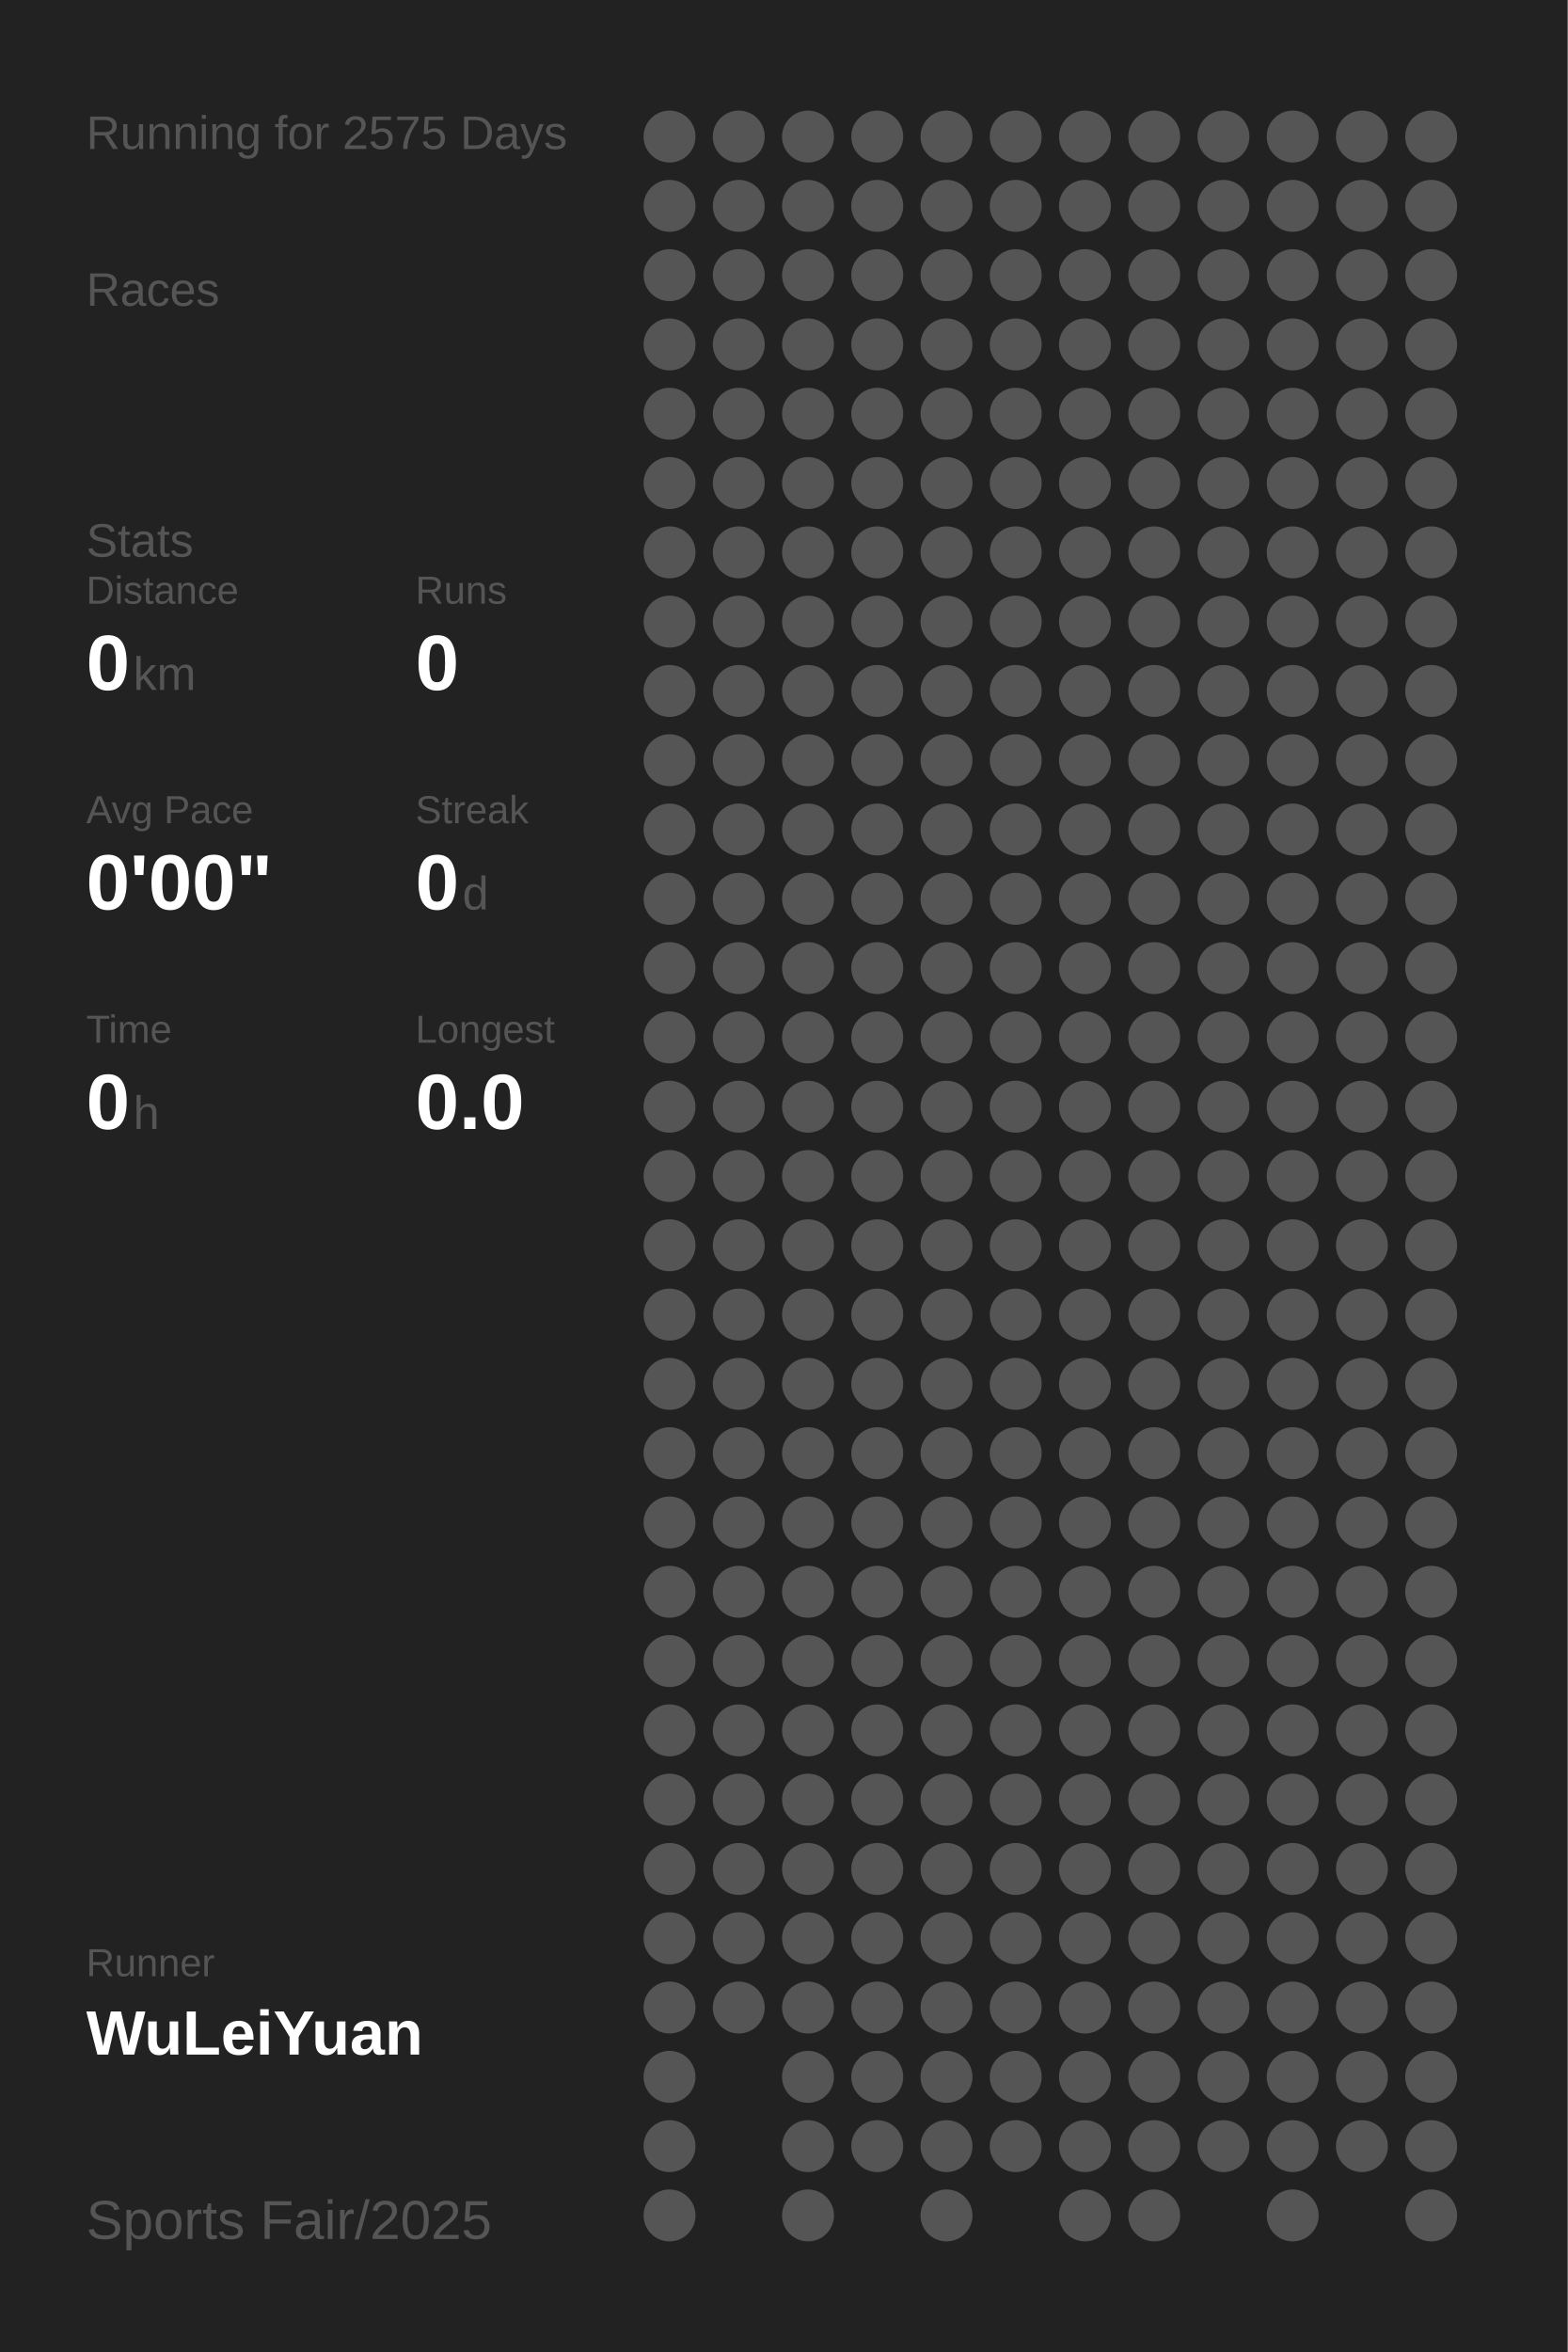
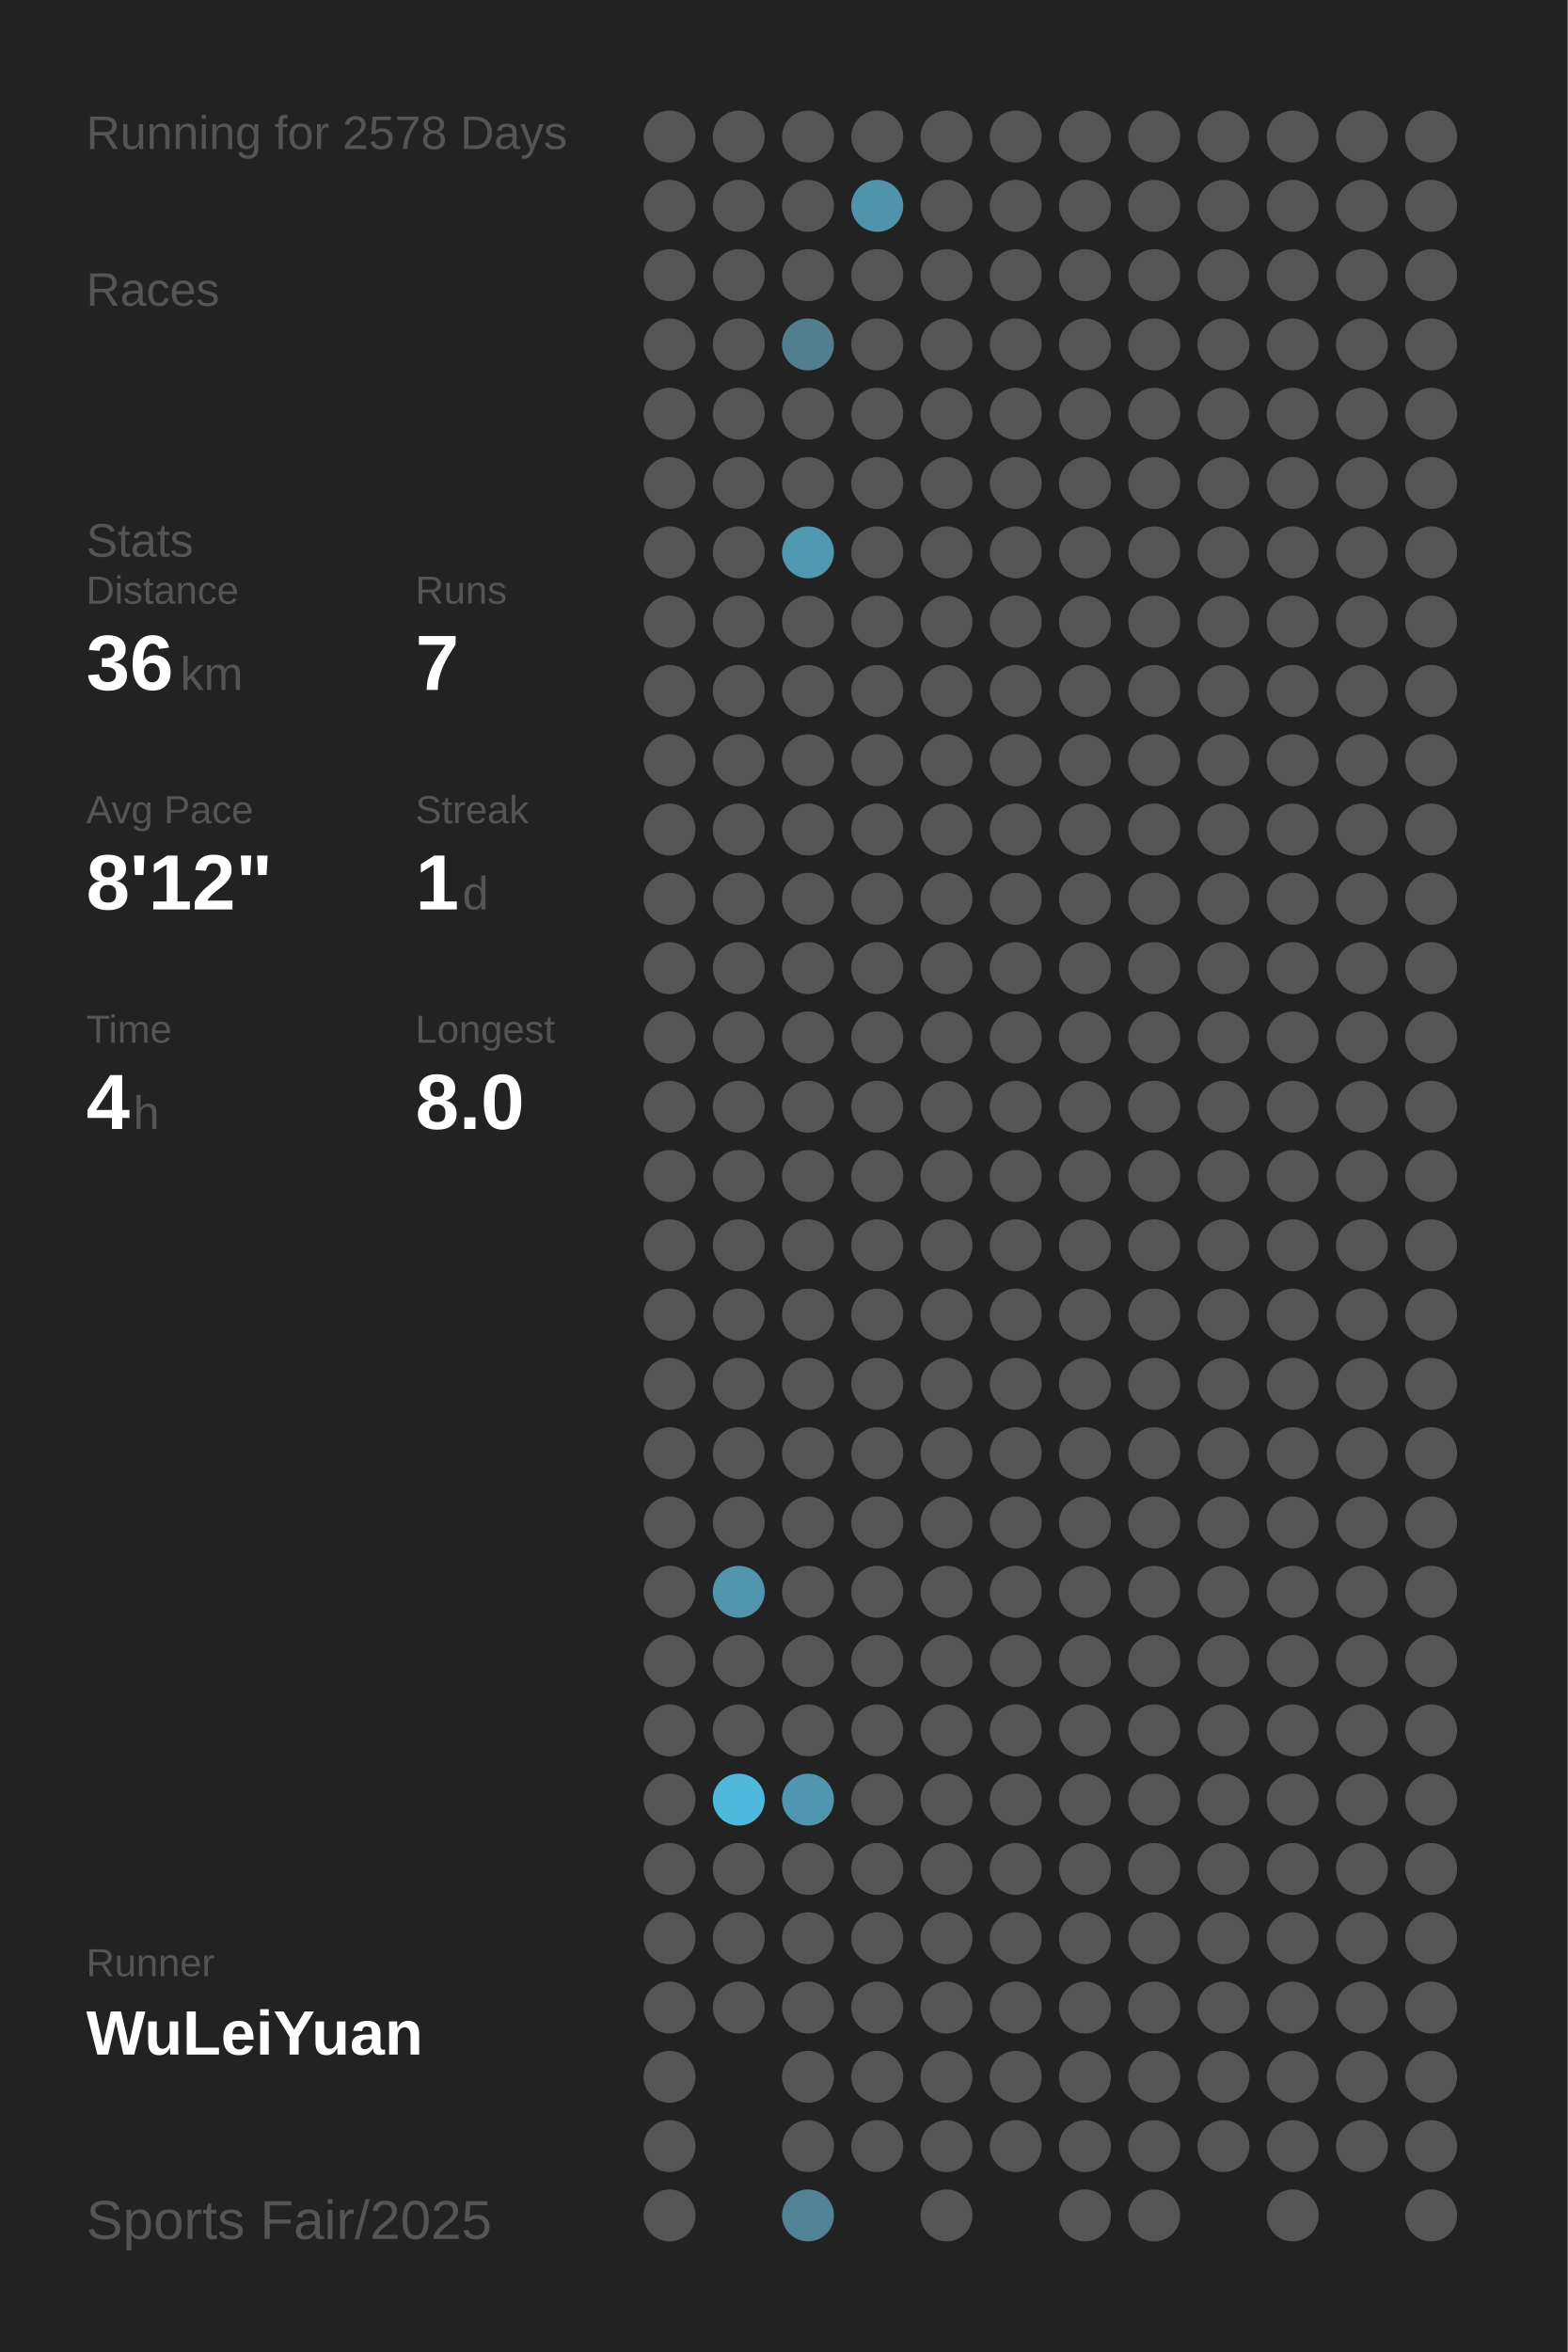
<svg xmlns="http://www.w3.org/2000/svg" baseProfile="full" height="300mm" version="1.1" viewBox="0,0,200,300" width="200mm">
  <defs />
  <rect fill="#222222" height="300" width="200" x="0" y="0" />
-   <text fill="#555555" style="font-size:6px; font-family:Arial;" x="11" y="19">Running for 2575 Days</text>
+   <text fill="#555555" style="font-size:6px; font-family:Arial;" x="11" y="19">Running for 2578 Days</text>
  <text fill="#555555" style="font-size:6px; font-family:Arial;" x="11" y="39">Races</text>
  <text fill="#555555" style="font-size:6px; font-family:Arial;" x="11" y="71">Stats</text>
  <text fill="#555555" style="font-size:5px; font-family:Arial;" x="11" y="77">Distance</text>
-   <text fill="#FFFFFF" style="font-size:10px; font-family:Arial; font-weight:bold;" x="11" y="88">0</text>
-   <text fill="#555555" style="font-size:6px; font-family:Arial;" x="17" y="88">km</text>
+   <text fill="#FFFFFF" style="font-size:10px; font-family:Arial; font-weight:bold;" x="11" y="88">36</text>
+   <text fill="#555555" style="font-size:6px; font-family:Arial;" x="23" y="88">km</text>
  <text fill="#555555" style="font-size:5px; font-family:Arial;" x="53" y="77">Runs</text>
-   <text fill="#FFFFFF" style="font-size:10px; font-family:Arial; font-weight:bold;" x="53" y="88">0</text>
+   <text fill="#FFFFFF" style="font-size:10px; font-family:Arial; font-weight:bold;" x="53" y="88">7</text>
  <text fill="#555555" style="font-size:5px; font-family:Arial;" x="11" y="105">Avg Pace</text>
-   <text fill="#FFFFFF" style="font-size:10px; font-family:Arial; font-weight:bold;" x="11" y="116">0'00"</text>
+   <text fill="#FFFFFF" style="font-size:10px; font-family:Arial; font-weight:bold;" x="11" y="116">8'12"</text>
  <text fill="#555555" style="font-size:5px; font-family:Arial;" x="53" y="105">Streak</text>
-   <text fill="#FFFFFF" style="font-size:10px; font-family:Arial; font-weight:bold;" x="53" y="116">0</text>
+   <text fill="#FFFFFF" style="font-size:10px; font-family:Arial; font-weight:bold;" x="53" y="116">1</text>
  <text fill="#555555" style="font-size:6px; font-family:Arial;" x="59" y="116">d</text>
  <text fill="#555555" style="font-size:5px; font-family:Arial;" x="11" y="133">Time</text>
-   <text fill="#FFFFFF" style="font-size:10px; font-family:Arial; font-weight:bold;" x="11" y="144">0</text>
+   <text fill="#FFFFFF" style="font-size:10px; font-family:Arial; font-weight:bold;" x="11" y="144">4</text>
  <text fill="#555555" style="font-size:6px; font-family:Arial;" x="17" y="144">h</text>
  <text fill="#555555" style="font-size:5px; font-family:Arial;" x="53" y="133">Longest</text>
-   <text fill="#FFFFFF" style="font-size:10px; font-family:Arial; font-weight:bold;" x="53" y="144">0.0</text>
+   <text fill="#FFFFFF" style="font-size:10px; font-family:Arial; font-weight:bold;" x="53" y="144">8.0</text>
  <text fill="#555555" style="font-size:5px; font-family:Arial;" x="11" y="252.065">Runner</text>
  <text fill="#FFFFFF" style="font-size:8px; font-family:Arial; font-weight:bold;" x="11" y="262.065">WuLeiYuan</text>
  <text fill="#555555" style="font-size:7px; font-family:Arial;" x="11" y="285.581">Sports Fair/2025</text>
  <circle cx="85.417" cy="17.419" fill="#555555" r="3.312" />
  <circle cx="85.417" cy="26.258" fill="#555555" r="3.312" />
  <circle cx="85.417" cy="35.097" fill="#555555" r="3.312" />
  <circle cx="85.417" cy="43.935" fill="#555555" r="3.312" />
  <circle cx="85.417" cy="52.774" fill="#555555" r="3.312" />
  <circle cx="85.417" cy="61.613" fill="#555555" r="3.312" />
  <circle cx="85.417" cy="70.452" fill="#555555" r="3.312" />
  <circle cx="85.417" cy="79.29" fill="#555555" r="3.312" />
  <circle cx="85.417" cy="88.129" fill="#555555" r="3.312" />
  <circle cx="85.417" cy="96.968" fill="#555555" r="3.312" />
  <circle cx="85.417" cy="105.806" fill="#555555" r="3.312" />
  <circle cx="85.417" cy="114.645" fill="#555555" r="3.312" />
  <circle cx="85.417" cy="123.484" fill="#555555" r="3.312" />
  <circle cx="85.417" cy="132.323" fill="#555555" r="3.312" />
  <circle cx="85.417" cy="141.161" fill="#555555" r="3.312" />
  <circle cx="85.417" cy="150" fill="#555555" r="3.312" />
  <circle cx="85.417" cy="158.839" fill="#555555" r="3.312" />
  <circle cx="85.417" cy="167.677" fill="#555555" r="3.312" />
  <circle cx="85.417" cy="176.516" fill="#555555" r="3.312" />
  <circle cx="85.417" cy="185.355" fill="#555555" r="3.312" />
  <circle cx="85.417" cy="194.194" fill="#555555" r="3.312" />
  <circle cx="85.417" cy="203.032" fill="#555555" r="3.312" />
  <circle cx="85.417" cy="211.871" fill="#555555" r="3.312" />
  <circle cx="85.417" cy="220.71" fill="#555555" r="3.312" />
  <circle cx="85.417" cy="229.548" fill="#555555" r="3.312" />
  <circle cx="85.417" cy="238.387" fill="#555555" r="3.312" />
  <circle cx="85.417" cy="247.226" fill="#555555" r="3.312" />
  <circle cx="85.417" cy="256.065" fill="#555555" r="3.312" />
  <circle cx="85.417" cy="264.903" fill="#555555" r="3.312" />
  <circle cx="85.417" cy="273.742" fill="#555555" r="3.312" />
  <circle cx="85.417" cy="282.581" fill="#555555" r="3.312" />
  <circle cx="94.25" cy="17.419" fill="#555555" r="3.312" />
  <circle cx="94.25" cy="26.258" fill="#555555" r="3.312" />
  <circle cx="94.25" cy="35.097" fill="#555555" r="3.312" />
  <circle cx="94.25" cy="43.935" fill="#555555" r="3.312" />
  <circle cx="94.25" cy="52.774" fill="#555555" r="3.312" />
  <circle cx="94.25" cy="61.613" fill="#555555" r="3.312" />
  <circle cx="94.25" cy="70.452" fill="#555555" r="3.312" />
  <circle cx="94.25" cy="79.29" fill="#555555" r="3.312" />
  <circle cx="94.25" cy="88.129" fill="#555555" r="3.312" />
  <circle cx="94.25" cy="96.968" fill="#555555" r="3.312" />
  <circle cx="94.25" cy="105.806" fill="#555555" r="3.312" />
  <circle cx="94.25" cy="114.645" fill="#555555" r="3.312" />
  <circle cx="94.25" cy="123.484" fill="#555555" r="3.312" />
  <circle cx="94.25" cy="132.323" fill="#555555" r="3.312" />
  <circle cx="94.25" cy="141.161" fill="#555555" r="3.312" />
  <circle cx="94.25" cy="150" fill="#555555" r="3.312" />
  <circle cx="94.25" cy="158.839" fill="#555555" r="3.312" />
  <circle cx="94.25" cy="167.677" fill="#555555" r="3.312" />
  <circle cx="94.25" cy="176.516" fill="#555555" r="3.312" />
  <circle cx="94.25" cy="185.355" fill="#555555" r="3.312" />
  <circle cx="94.25" cy="194.194" fill="#555555" r="3.312" />
-   <circle cx="94.25" cy="203.032" fill="#555555" r="3.312" />
+   <circle cx="94.25" cy="203.032" fill="#5095ac" r="3.312" />
  <circle cx="94.25" cy="211.871" fill="#555555" r="3.312" />
  <circle cx="94.25" cy="220.71" fill="#555555" r="3.312" />
-   <circle cx="94.25" cy="229.548" fill="#555555" r="3.312" />
+   <circle cx="94.25" cy="229.548" fill="#4eb9dd" r="3.312" />
  <circle cx="94.25" cy="238.387" fill="#555555" r="3.312" />
  <circle cx="94.25" cy="247.226" fill="#555555" r="3.312" />
  <circle cx="94.25" cy="256.065" fill="#555555" r="3.312" />
  <circle cx="103.083" cy="17.419" fill="#555555" r="3.312" />
  <circle cx="103.083" cy="26.258" fill="#555555" r="3.312" />
  <circle cx="103.083" cy="35.097" fill="#555555" r="3.312" />
-   <circle cx="103.083" cy="43.935" fill="#555555" r="3.312" />
+   <circle cx="103.083" cy="43.935" fill="#527f8e" r="3.312" />
  <circle cx="103.083" cy="52.774" fill="#555555" r="3.312" />
  <circle cx="103.083" cy="61.613" fill="#555555" r="3.312" />
-   <circle cx="103.083" cy="70.452" fill="#555555" r="3.312" />
+   <circle cx="103.083" cy="70.452" fill="#5098b0" r="3.312" />
  <circle cx="103.083" cy="79.29" fill="#555555" r="3.312" />
  <circle cx="103.083" cy="88.129" fill="#555555" r="3.312" />
  <circle cx="103.083" cy="96.968" fill="#555555" r="3.312" />
  <circle cx="103.083" cy="105.806" fill="#555555" r="3.312" />
  <circle cx="103.083" cy="114.645" fill="#555555" r="3.312" />
  <circle cx="103.083" cy="123.484" fill="#555555" r="3.312" />
  <circle cx="103.083" cy="132.323" fill="#555555" r="3.312" />
  <circle cx="103.083" cy="141.161" fill="#555555" r="3.312" />
  <circle cx="103.083" cy="150" fill="#555555" r="3.312" />
  <circle cx="103.083" cy="158.839" fill="#555555" r="3.312" />
  <circle cx="103.083" cy="167.677" fill="#555555" r="3.312" />
  <circle cx="103.083" cy="176.516" fill="#555555" r="3.312" />
  <circle cx="103.083" cy="185.355" fill="#555555" r="3.312" />
  <circle cx="103.083" cy="194.194" fill="#555555" r="3.312" />
  <circle cx="103.083" cy="203.032" fill="#555555" r="3.312" />
  <circle cx="103.083" cy="211.871" fill="#555555" r="3.312" />
  <circle cx="103.083" cy="220.71" fill="#555555" r="3.312" />
-   <circle cx="103.083" cy="229.548" fill="#555555" r="3.312" />
+   <circle cx="103.083" cy="229.548" fill="#5096ae" r="3.312" />
  <circle cx="103.083" cy="238.387" fill="#555555" r="3.312" />
  <circle cx="103.083" cy="247.226" fill="#555555" r="3.312" />
  <circle cx="103.083" cy="256.065" fill="#555555" r="3.312" />
  <circle cx="103.083" cy="264.903" fill="#555555" r="3.312" />
  <circle cx="103.083" cy="273.742" fill="#555555" r="3.312" />
-   <circle cx="103.083" cy="282.581" fill="#555555" r="3.312" />
+   <circle cx="103.083" cy="282.581" fill="#528394" r="3.312" />
  <circle cx="111.917" cy="17.419" fill="#555555" r="3.312" />
-   <circle cx="111.917" cy="26.258" fill="#555555" r="3.312" />
+   <circle cx="111.917" cy="26.258" fill="#5094ab" r="3.312" />
  <circle cx="111.917" cy="35.097" fill="#555555" r="3.312" />
  <circle cx="111.917" cy="43.935" fill="#555555" r="3.312" />
  <circle cx="111.917" cy="52.774" fill="#555555" r="3.312" />
  <circle cx="111.917" cy="61.613" fill="#555555" r="3.312" />
  <circle cx="111.917" cy="70.452" fill="#555555" r="3.312" />
  <circle cx="111.917" cy="79.29" fill="#555555" r="3.312" />
  <circle cx="111.917" cy="88.129" fill="#555555" r="3.312" />
  <circle cx="111.917" cy="96.968" fill="#555555" r="3.312" />
  <circle cx="111.917" cy="105.806" fill="#555555" r="3.312" />
  <circle cx="111.917" cy="114.645" fill="#555555" r="3.312" />
  <circle cx="111.917" cy="123.484" fill="#555555" r="3.312" />
  <circle cx="111.917" cy="132.323" fill="#555555" r="3.312" />
  <circle cx="111.917" cy="141.161" fill="#555555" r="3.312" />
  <circle cx="111.917" cy="150" fill="#555555" r="3.312" />
  <circle cx="111.917" cy="158.839" fill="#555555" r="3.312" />
  <circle cx="111.917" cy="167.677" fill="#555555" r="3.312" />
  <circle cx="111.917" cy="176.516" fill="#555555" r="3.312" />
  <circle cx="111.917" cy="185.355" fill="#555555" r="3.312" />
  <circle cx="111.917" cy="194.194" fill="#555555" r="3.312" />
  <circle cx="111.917" cy="203.032" fill="#555555" r="3.312" />
  <circle cx="111.917" cy="211.871" fill="#555555" r="3.312" />
  <circle cx="111.917" cy="220.71" fill="#555555" r="3.312" />
  <circle cx="111.917" cy="229.548" fill="#555555" r="3.312" />
  <circle cx="111.917" cy="238.387" fill="#555555" r="3.312" />
  <circle cx="111.917" cy="247.226" fill="#555555" r="3.312" />
  <circle cx="111.917" cy="256.065" fill="#555555" r="3.312" />
  <circle cx="111.917" cy="264.903" fill="#555555" r="3.312" />
  <circle cx="111.917" cy="273.742" fill="#555555" r="3.312" />
  <circle cx="120.75" cy="17.419" fill="#555555" r="3.312" />
  <circle cx="120.75" cy="26.258" fill="#555555" r="3.312" />
  <circle cx="120.75" cy="35.097" fill="#555555" r="3.312" />
  <circle cx="120.75" cy="43.935" fill="#555555" r="3.312" />
  <circle cx="120.75" cy="52.774" fill="#555555" r="3.312" />
  <circle cx="120.75" cy="61.613" fill="#555555" r="3.312" />
  <circle cx="120.75" cy="70.452" fill="#555555" r="3.312" />
  <circle cx="120.75" cy="79.29" fill="#555555" r="3.312" />
  <circle cx="120.75" cy="88.129" fill="#555555" r="3.312" />
  <circle cx="120.75" cy="96.968" fill="#555555" r="3.312" />
  <circle cx="120.75" cy="105.806" fill="#555555" r="3.312" />
  <circle cx="120.75" cy="114.645" fill="#555555" r="3.312" />
  <circle cx="120.75" cy="123.484" fill="#555555" r="3.312" />
  <circle cx="120.75" cy="132.323" fill="#555555" r="3.312" />
  <circle cx="120.75" cy="141.161" fill="#555555" r="3.312" />
  <circle cx="120.75" cy="150" fill="#555555" r="3.312" />
  <circle cx="120.75" cy="158.839" fill="#555555" r="3.312" />
  <circle cx="120.75" cy="167.677" fill="#555555" r="3.312" />
  <circle cx="120.75" cy="176.516" fill="#555555" r="3.312" />
  <circle cx="120.75" cy="185.355" fill="#555555" r="3.312" />
  <circle cx="120.75" cy="194.194" fill="#555555" r="3.312" />
  <circle cx="120.75" cy="203.032" fill="#555555" r="3.312" />
  <circle cx="120.75" cy="211.871" fill="#555555" r="3.312" />
  <circle cx="120.75" cy="220.71" fill="#555555" r="3.312" />
  <circle cx="120.75" cy="229.548" fill="#555555" r="3.312" />
  <circle cx="120.75" cy="238.387" fill="#555555" r="3.312" />
  <circle cx="120.75" cy="247.226" fill="#555555" r="3.312" />
  <circle cx="120.75" cy="256.065" fill="#555555" r="3.312" />
  <circle cx="120.75" cy="264.903" fill="#555555" r="3.312" />
  <circle cx="120.75" cy="273.742" fill="#555555" r="3.312" />
  <circle cx="120.75" cy="282.581" fill="#555555" r="3.312" />
  <circle cx="129.583" cy="17.419" fill="#555555" r="3.312" />
  <circle cx="129.583" cy="26.258" fill="#555555" r="3.312" />
  <circle cx="129.583" cy="35.097" fill="#555555" r="3.312" />
  <circle cx="129.583" cy="43.935" fill="#555555" r="3.312" />
  <circle cx="129.583" cy="52.774" fill="#555555" r="3.312" />
  <circle cx="129.583" cy="61.613" fill="#555555" r="3.312" />
  <circle cx="129.583" cy="70.452" fill="#555555" r="3.312" />
  <circle cx="129.583" cy="79.29" fill="#555555" r="3.312" />
  <circle cx="129.583" cy="88.129" fill="#555555" r="3.312" />
  <circle cx="129.583" cy="96.968" fill="#555555" r="3.312" />
  <circle cx="129.583" cy="105.806" fill="#555555" r="3.312" />
  <circle cx="129.583" cy="114.645" fill="#555555" r="3.312" />
  <circle cx="129.583" cy="123.484" fill="#555555" r="3.312" />
  <circle cx="129.583" cy="132.323" fill="#555555" r="3.312" />
  <circle cx="129.583" cy="141.161" fill="#555555" r="3.312" />
  <circle cx="129.583" cy="150" fill="#555555" r="3.312" />
  <circle cx="129.583" cy="158.839" fill="#555555" r="3.312" />
  <circle cx="129.583" cy="167.677" fill="#555555" r="3.312" />
  <circle cx="129.583" cy="176.516" fill="#555555" r="3.312" />
  <circle cx="129.583" cy="185.355" fill="#555555" r="3.312" />
  <circle cx="129.583" cy="194.194" fill="#555555" r="3.312" />
  <circle cx="129.583" cy="203.032" fill="#555555" r="3.312" />
  <circle cx="129.583" cy="211.871" fill="#555555" r="3.312" />
  <circle cx="129.583" cy="220.71" fill="#555555" r="3.312" />
  <circle cx="129.583" cy="229.548" fill="#555555" r="3.312" />
  <circle cx="129.583" cy="238.387" fill="#555555" r="3.312" />
  <circle cx="129.583" cy="247.226" fill="#555555" r="3.312" />
  <circle cx="129.583" cy="256.065" fill="#555555" r="3.312" />
  <circle cx="129.583" cy="264.903" fill="#555555" r="3.312" />
  <circle cx="129.583" cy="273.742" fill="#555555" r="3.312" />
  <circle cx="138.417" cy="17.419" fill="#555555" r="3.312" />
  <circle cx="138.417" cy="26.258" fill="#555555" r="3.312" />
  <circle cx="138.417" cy="35.097" fill="#555555" r="3.312" />
  <circle cx="138.417" cy="43.935" fill="#555555" r="3.312" />
  <circle cx="138.417" cy="52.774" fill="#555555" r="3.312" />
  <circle cx="138.417" cy="61.613" fill="#555555" r="3.312" />
  <circle cx="138.417" cy="70.452" fill="#555555" r="3.312" />
  <circle cx="138.417" cy="79.29" fill="#555555" r="3.312" />
  <circle cx="138.417" cy="88.129" fill="#555555" r="3.312" />
  <circle cx="138.417" cy="96.968" fill="#555555" r="3.312" />
  <circle cx="138.417" cy="105.806" fill="#555555" r="3.312" />
  <circle cx="138.417" cy="114.645" fill="#555555" r="3.312" />
  <circle cx="138.417" cy="123.484" fill="#555555" r="3.312" />
  <circle cx="138.417" cy="132.323" fill="#555555" r="3.312" />
  <circle cx="138.417" cy="141.161" fill="#555555" r="3.312" />
  <circle cx="138.417" cy="150" fill="#555555" r="3.312" />
  <circle cx="138.417" cy="158.839" fill="#555555" r="3.312" />
  <circle cx="138.417" cy="167.677" fill="#555555" r="3.312" />
  <circle cx="138.417" cy="176.516" fill="#555555" r="3.312" />
  <circle cx="138.417" cy="185.355" fill="#555555" r="3.312" />
  <circle cx="138.417" cy="194.194" fill="#555555" r="3.312" />
  <circle cx="138.417" cy="203.032" fill="#555555" r="3.312" />
  <circle cx="138.417" cy="211.871" fill="#555555" r="3.312" />
  <circle cx="138.417" cy="220.71" fill="#555555" r="3.312" />
  <circle cx="138.417" cy="229.548" fill="#555555" r="3.312" />
  <circle cx="138.417" cy="238.387" fill="#555555" r="3.312" />
  <circle cx="138.417" cy="247.226" fill="#555555" r="3.312" />
  <circle cx="138.417" cy="256.065" fill="#555555" r="3.312" />
  <circle cx="138.417" cy="264.903" fill="#555555" r="3.312" />
  <circle cx="138.417" cy="273.742" fill="#555555" r="3.312" />
  <circle cx="138.417" cy="282.581" fill="#555555" r="3.312" />
  <circle cx="147.25" cy="17.419" fill="#555555" r="3.312" />
  <circle cx="147.25" cy="26.258" fill="#555555" r="3.312" />
  <circle cx="147.25" cy="35.097" fill="#555555" r="3.312" />
  <circle cx="147.25" cy="43.935" fill="#555555" r="3.312" />
  <circle cx="147.25" cy="52.774" fill="#555555" r="3.312" />
  <circle cx="147.25" cy="61.613" fill="#555555" r="3.312" />
  <circle cx="147.25" cy="70.452" fill="#555555" r="3.312" />
  <circle cx="147.25" cy="79.29" fill="#555555" r="3.312" />
  <circle cx="147.25" cy="88.129" fill="#555555" r="3.312" />
  <circle cx="147.25" cy="96.968" fill="#555555" r="3.312" />
  <circle cx="147.25" cy="105.806" fill="#555555" r="3.312" />
  <circle cx="147.25" cy="114.645" fill="#555555" r="3.312" />
  <circle cx="147.25" cy="123.484" fill="#555555" r="3.312" />
  <circle cx="147.25" cy="132.323" fill="#555555" r="3.312" />
  <circle cx="147.25" cy="141.161" fill="#555555" r="3.312" />
  <circle cx="147.25" cy="150" fill="#555555" r="3.312" />
  <circle cx="147.25" cy="158.839" fill="#555555" r="3.312" />
  <circle cx="147.25" cy="167.677" fill="#555555" r="3.312" />
  <circle cx="147.25" cy="176.516" fill="#555555" r="3.312" />
  <circle cx="147.25" cy="185.355" fill="#555555" r="3.312" />
  <circle cx="147.25" cy="194.194" fill="#555555" r="3.312" />
  <circle cx="147.25" cy="203.032" fill="#555555" r="3.312" />
  <circle cx="147.25" cy="211.871" fill="#555555" r="3.312" />
  <circle cx="147.25" cy="220.71" fill="#555555" r="3.312" />
  <circle cx="147.25" cy="229.548" fill="#555555" r="3.312" />
  <circle cx="147.25" cy="238.387" fill="#555555" r="3.312" />
  <circle cx="147.25" cy="247.226" fill="#555555" r="3.312" />
  <circle cx="147.25" cy="256.065" fill="#555555" r="3.312" />
  <circle cx="147.25" cy="264.903" fill="#555555" r="3.312" />
  <circle cx="147.25" cy="273.742" fill="#555555" r="3.312" />
  <circle cx="147.25" cy="282.581" fill="#555555" r="3.312" />
  <circle cx="156.083" cy="17.419" fill="#555555" r="3.312" />
  <circle cx="156.083" cy="26.258" fill="#555555" r="3.312" />
  <circle cx="156.083" cy="35.097" fill="#555555" r="3.312" />
  <circle cx="156.083" cy="43.935" fill="#555555" r="3.312" />
  <circle cx="156.083" cy="52.774" fill="#555555" r="3.312" />
  <circle cx="156.083" cy="61.613" fill="#555555" r="3.312" />
  <circle cx="156.083" cy="70.452" fill="#555555" r="3.312" />
  <circle cx="156.083" cy="79.29" fill="#555555" r="3.312" />
  <circle cx="156.083" cy="88.129" fill="#555555" r="3.312" />
  <circle cx="156.083" cy="96.968" fill="#555555" r="3.312" />
  <circle cx="156.083" cy="105.806" fill="#555555" r="3.312" />
  <circle cx="156.083" cy="114.645" fill="#555555" r="3.312" />
  <circle cx="156.083" cy="123.484" fill="#555555" r="3.312" />
  <circle cx="156.083" cy="132.323" fill="#555555" r="3.312" />
  <circle cx="156.083" cy="141.161" fill="#555555" r="3.312" />
  <circle cx="156.083" cy="150" fill="#555555" r="3.312" />
  <circle cx="156.083" cy="158.839" fill="#555555" r="3.312" />
  <circle cx="156.083" cy="167.677" fill="#555555" r="3.312" />
  <circle cx="156.083" cy="176.516" fill="#555555" r="3.312" />
  <circle cx="156.083" cy="185.355" fill="#555555" r="3.312" />
  <circle cx="156.083" cy="194.194" fill="#555555" r="3.312" />
  <circle cx="156.083" cy="203.032" fill="#555555" r="3.312" />
  <circle cx="156.083" cy="211.871" fill="#555555" r="3.312" />
  <circle cx="156.083" cy="220.71" fill="#555555" r="3.312" />
  <circle cx="156.083" cy="229.548" fill="#555555" r="3.312" />
  <circle cx="156.083" cy="238.387" fill="#555555" r="3.312" />
  <circle cx="156.083" cy="247.226" fill="#555555" r="3.312" />
  <circle cx="156.083" cy="256.065" fill="#555555" r="3.312" />
  <circle cx="156.083" cy="264.903" fill="#555555" r="3.312" />
  <circle cx="156.083" cy="273.742" fill="#555555" r="3.312" />
  <circle cx="164.917" cy="17.419" fill="#555555" r="3.312" />
  <circle cx="164.917" cy="26.258" fill="#555555" r="3.312" />
  <circle cx="164.917" cy="35.097" fill="#555555" r="3.312" />
  <circle cx="164.917" cy="43.935" fill="#555555" r="3.312" />
  <circle cx="164.917" cy="52.774" fill="#555555" r="3.312" />
  <circle cx="164.917" cy="61.613" fill="#555555" r="3.312" />
  <circle cx="164.917" cy="70.452" fill="#555555" r="3.312" />
  <circle cx="164.917" cy="79.29" fill="#555555" r="3.312" />
  <circle cx="164.917" cy="88.129" fill="#555555" r="3.312" />
  <circle cx="164.917" cy="96.968" fill="#555555" r="3.312" />
  <circle cx="164.917" cy="105.806" fill="#555555" r="3.312" />
  <circle cx="164.917" cy="114.645" fill="#555555" r="3.312" />
  <circle cx="164.917" cy="123.484" fill="#555555" r="3.312" />
  <circle cx="164.917" cy="132.323" fill="#555555" r="3.312" />
  <circle cx="164.917" cy="141.161" fill="#555555" r="3.312" />
  <circle cx="164.917" cy="150" fill="#555555" r="3.312" />
  <circle cx="164.917" cy="158.839" fill="#555555" r="3.312" />
  <circle cx="164.917" cy="167.677" fill="#555555" r="3.312" />
  <circle cx="164.917" cy="176.516" fill="#555555" r="3.312" />
  <circle cx="164.917" cy="185.355" fill="#555555" r="3.312" />
  <circle cx="164.917" cy="194.194" fill="#555555" r="3.312" />
  <circle cx="164.917" cy="203.032" fill="#555555" r="3.312" />
  <circle cx="164.917" cy="211.871" fill="#555555" r="3.312" />
  <circle cx="164.917" cy="220.71" fill="#555555" r="3.312" />
  <circle cx="164.917" cy="229.548" fill="#555555" r="3.312" />
  <circle cx="164.917" cy="238.387" fill="#555555" r="3.312" />
  <circle cx="164.917" cy="247.226" fill="#555555" r="3.312" />
  <circle cx="164.917" cy="256.065" fill="#555555" r="3.312" />
  <circle cx="164.917" cy="264.903" fill="#555555" r="3.312" />
  <circle cx="164.917" cy="273.742" fill="#555555" r="3.312" />
  <circle cx="164.917" cy="282.581" fill="#555555" r="3.312" />
  <circle cx="173.75" cy="17.419" fill="#555555" r="3.312" />
  <circle cx="173.75" cy="26.258" fill="#555555" r="3.312" />
  <circle cx="173.75" cy="35.097" fill="#555555" r="3.312" />
  <circle cx="173.75" cy="43.935" fill="#555555" r="3.312" />
  <circle cx="173.75" cy="52.774" fill="#555555" r="3.312" />
  <circle cx="173.75" cy="61.613" fill="#555555" r="3.312" />
  <circle cx="173.75" cy="70.452" fill="#555555" r="3.312" />
  <circle cx="173.75" cy="79.29" fill="#555555" r="3.312" />
  <circle cx="173.75" cy="88.129" fill="#555555" r="3.312" />
  <circle cx="173.75" cy="96.968" fill="#555555" r="3.312" />
  <circle cx="173.75" cy="105.806" fill="#555555" r="3.312" />
  <circle cx="173.75" cy="114.645" fill="#555555" r="3.312" />
  <circle cx="173.75" cy="123.484" fill="#555555" r="3.312" />
  <circle cx="173.75" cy="132.323" fill="#555555" r="3.312" />
  <circle cx="173.75" cy="141.161" fill="#555555" r="3.312" />
  <circle cx="173.75" cy="150" fill="#555555" r="3.312" />
  <circle cx="173.75" cy="158.839" fill="#555555" r="3.312" />
  <circle cx="173.75" cy="167.677" fill="#555555" r="3.312" />
  <circle cx="173.75" cy="176.516" fill="#555555" r="3.312" />
  <circle cx="173.75" cy="185.355" fill="#555555" r="3.312" />
  <circle cx="173.75" cy="194.194" fill="#555555" r="3.312" />
  <circle cx="173.75" cy="203.032" fill="#555555" r="3.312" />
  <circle cx="173.75" cy="211.871" fill="#555555" r="3.312" />
  <circle cx="173.75" cy="220.71" fill="#555555" r="3.312" />
  <circle cx="173.75" cy="229.548" fill="#555555" r="3.312" />
  <circle cx="173.75" cy="238.387" fill="#555555" r="3.312" />
  <circle cx="173.75" cy="247.226" fill="#555555" r="3.312" />
  <circle cx="173.75" cy="256.065" fill="#555555" r="3.312" />
  <circle cx="173.75" cy="264.903" fill="#555555" r="3.312" />
  <circle cx="173.75" cy="273.742" fill="#555555" r="3.312" />
  <circle cx="182.583" cy="17.419" fill="#555555" r="3.312" />
  <circle cx="182.583" cy="26.258" fill="#555555" r="3.312" />
  <circle cx="182.583" cy="35.097" fill="#555555" r="3.312" />
  <circle cx="182.583" cy="43.935" fill="#555555" r="3.312" />
  <circle cx="182.583" cy="52.774" fill="#555555" r="3.312" />
  <circle cx="182.583" cy="61.613" fill="#555555" r="3.312" />
  <circle cx="182.583" cy="70.452" fill="#555555" r="3.312" />
  <circle cx="182.583" cy="79.29" fill="#555555" r="3.312" />
  <circle cx="182.583" cy="88.129" fill="#555555" r="3.312" />
  <circle cx="182.583" cy="96.968" fill="#555555" r="3.312" />
  <circle cx="182.583" cy="105.806" fill="#555555" r="3.312" />
  <circle cx="182.583" cy="114.645" fill="#555555" r="3.312" />
  <circle cx="182.583" cy="123.484" fill="#555555" r="3.312" />
  <circle cx="182.583" cy="132.323" fill="#555555" r="3.312" />
  <circle cx="182.583" cy="141.161" fill="#555555" r="3.312" />
  <circle cx="182.583" cy="150" fill="#555555" r="3.312" />
  <circle cx="182.583" cy="158.839" fill="#555555" r="3.312" />
  <circle cx="182.583" cy="167.677" fill="#555555" r="3.312" />
  <circle cx="182.583" cy="176.516" fill="#555555" r="3.312" />
  <circle cx="182.583" cy="185.355" fill="#555555" r="3.312" />
  <circle cx="182.583" cy="194.194" fill="#555555" r="3.312" />
  <circle cx="182.583" cy="203.032" fill="#555555" r="3.312" />
  <circle cx="182.583" cy="211.871" fill="#555555" r="3.312" />
  <circle cx="182.583" cy="220.71" fill="#555555" r="3.312" />
  <circle cx="182.583" cy="229.548" fill="#555555" r="3.312" />
  <circle cx="182.583" cy="238.387" fill="#555555" r="3.312" />
  <circle cx="182.583" cy="247.226" fill="#555555" r="3.312" />
  <circle cx="182.583" cy="256.065" fill="#555555" r="3.312" />
  <circle cx="182.583" cy="264.903" fill="#555555" r="3.312" />
  <circle cx="182.583" cy="273.742" fill="#555555" r="3.312" />
  <circle cx="182.583" cy="282.581" fill="#555555" r="3.312" />
</svg>
